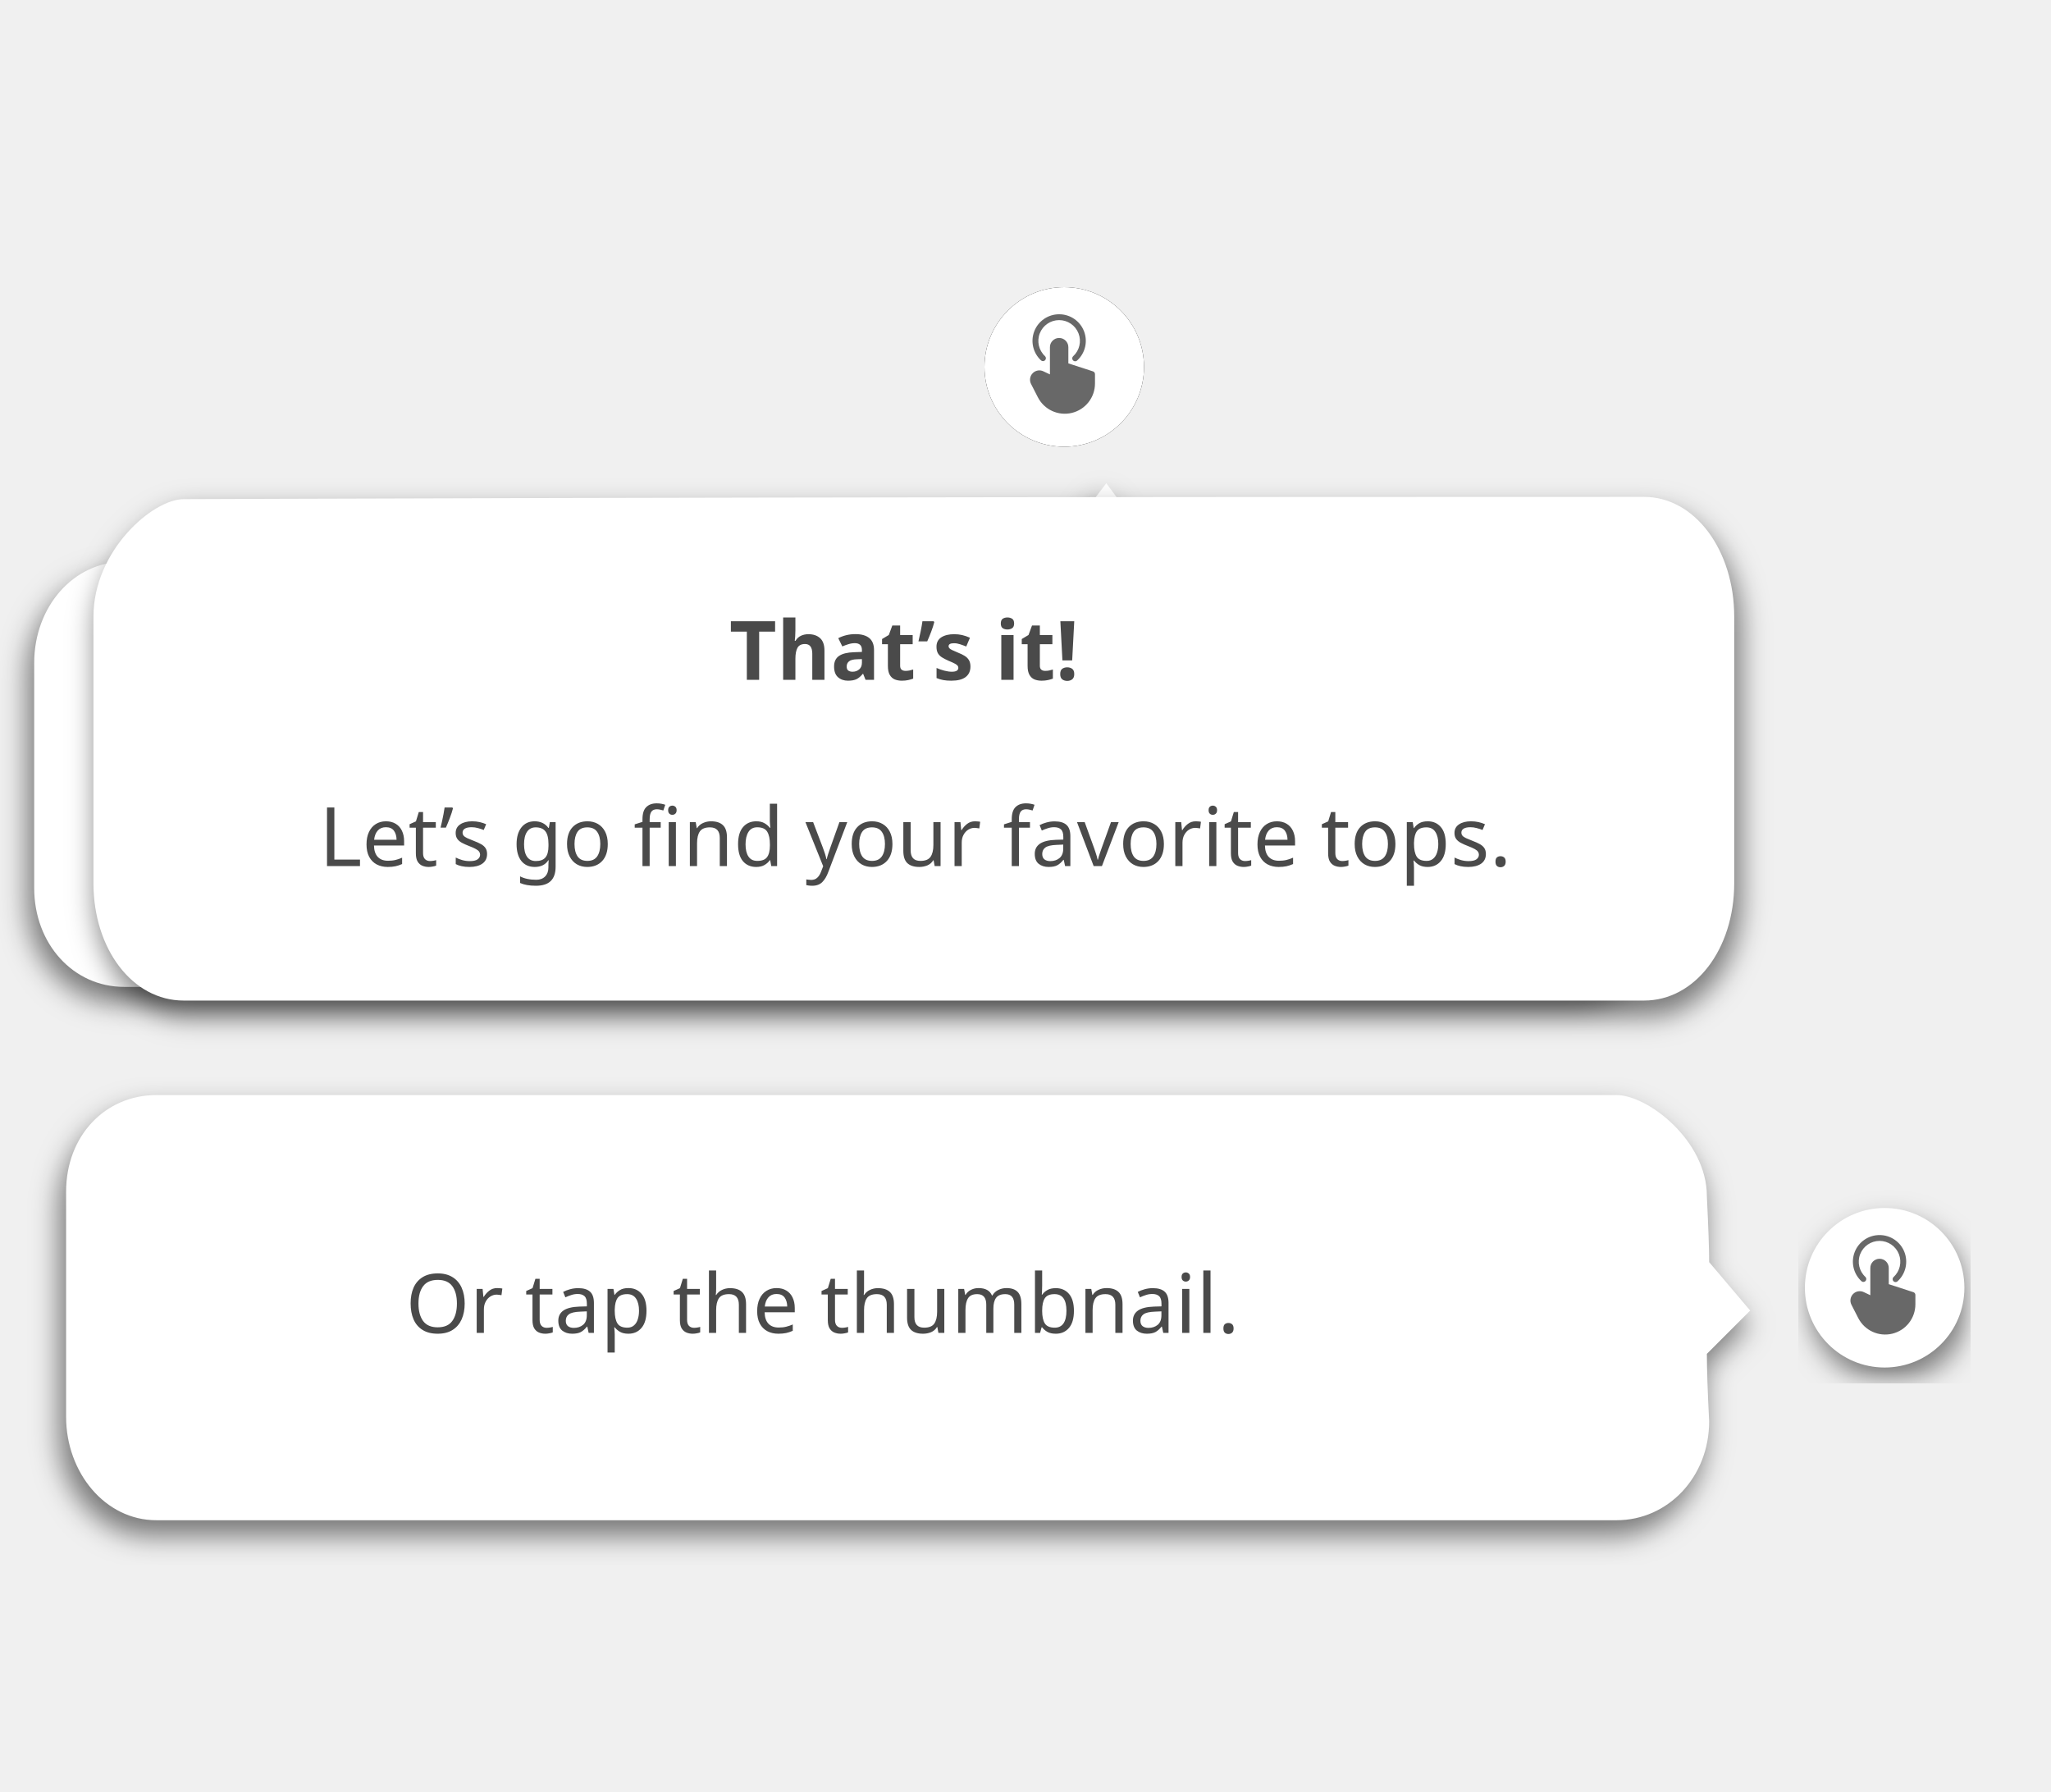
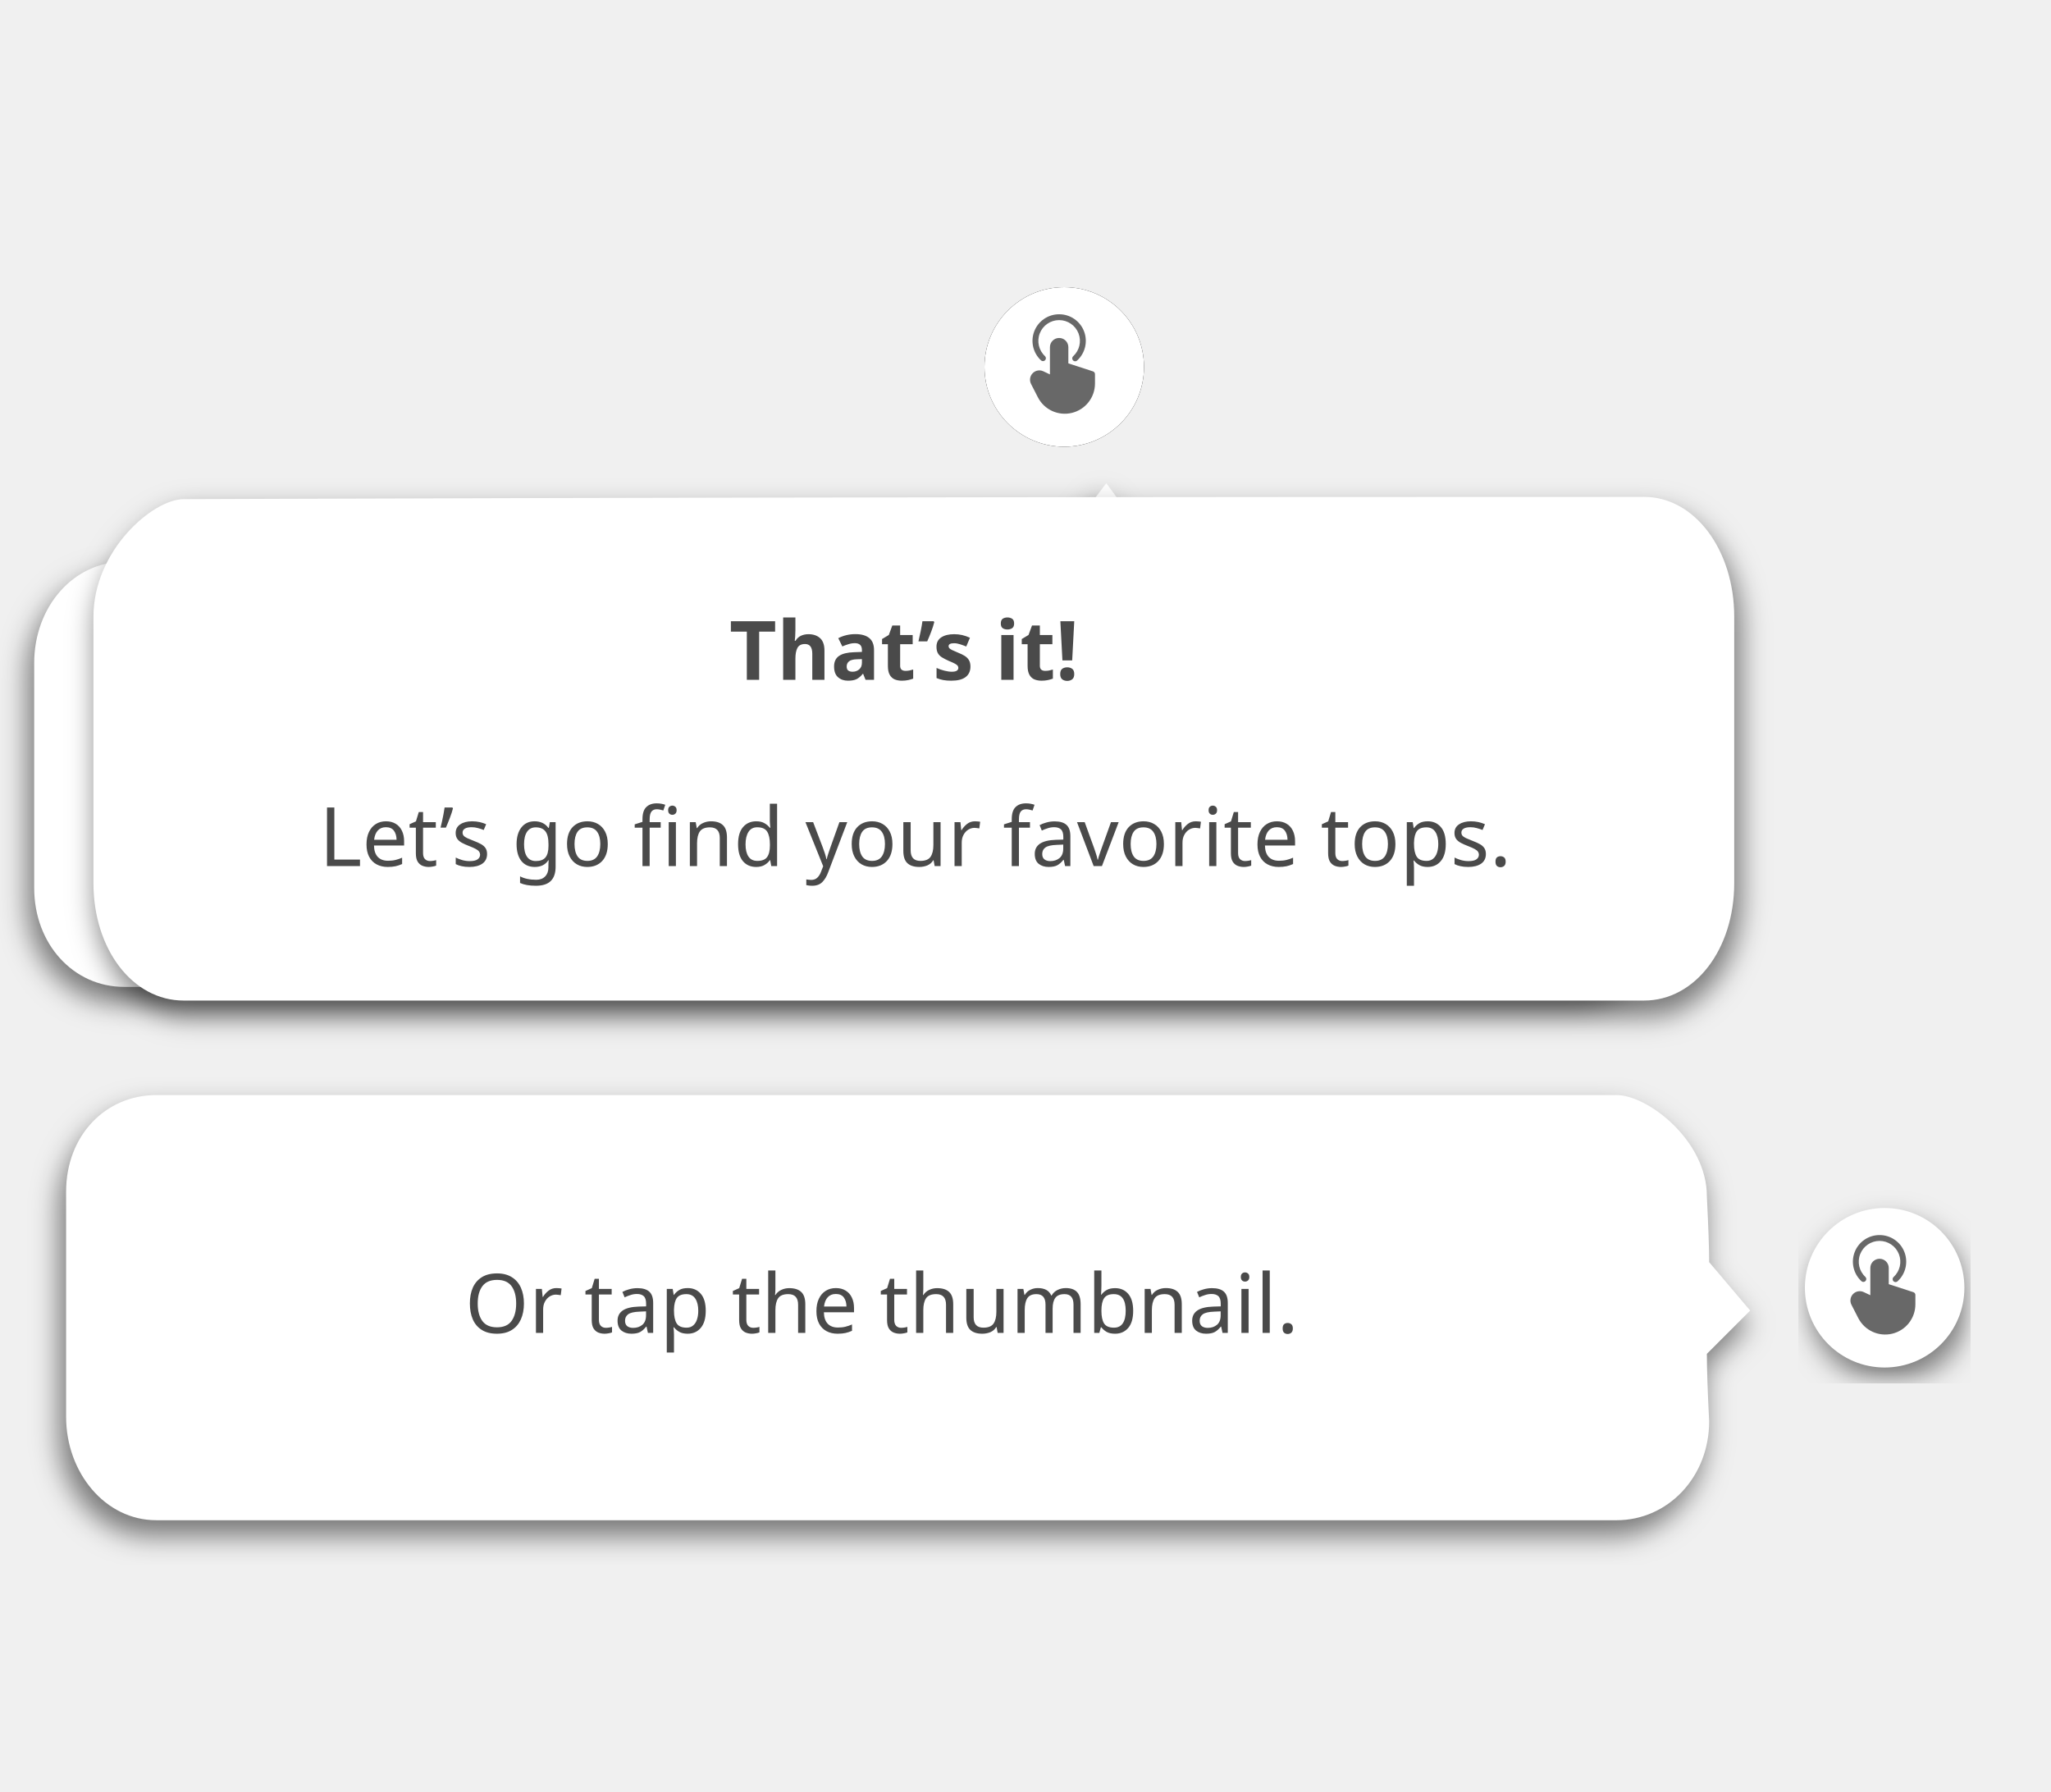
<svg xmlns="http://www.w3.org/2000/svg" width="450px" height="393px" viewBox="0 0 450 393" version="1.1">
  <defs>
    <filter x="-4.1%" y="-17.8%" width="107.5%" height="127.6%" filterUnits="objectBoundingBox" id="onb-filter-1">
      <feOffset dx="1" dy="3" in="SourceAlpha" result="shadowOffsetOuter1" />
      <feGaussianBlur stdDeviation="3" in="shadowOffsetOuter1" result="shadowBlurOuter1" />
      <feColorMatrix values="0 0 0 0 0   0 0 0 0 0   0 0 0 0 0  0 0 0 0.5 0" type="matrix" in="shadowBlurOuter1" />
    </filter>
  </defs>
  <g id="Page-1" stroke="none" stroke-width="1" fill="none" fill-rule="evenodd">
    <g id="mini_onboarding_thumb_vertical" transform="translate(-1, 0)">
      <g id="mini_onboarding_1" transform="translate(7, 63)">
        <g id="popup" transform="translate(0, 43)">
          <g id="popup-2" transform="translate(180.6284, 55.5) scale(-1, 1) translate(-180.6284, -55.5) translate(0.128426, 0)">
            <g id="onb-path-1-link" fill="#000000" fill-rule="nonzero" filter="url(#onb-filter-1)">
              <path d="M20.243,17.229 C23.617,17.229 111.702,17.231 111.702,17.231 L124.4,-1.13686838e-13 L137.456,17.229 L339.885,17.229 C351.065,17.229 360.128,27.168 360.128,39.429 L360.128,88.8 C360.128,101.061 351.065,111 339.885,111 L20.243,111 C9.063,111 -8.31335001e-13,101.061 -8.31335001e-13,88.8 L-8.31335001e-13,39.429 C-8.31335001e-13,27.168 13.495,17.229 20.243,17.229 Z" id="onb-path-1" />
            </g>
            <g id="onb-path-1-link" fill="#FFFFFF">
              <path d="M20.243,17.229 C23.617,17.229 111.702,17.231 111.702,17.231 L124.4,-1.13686838e-13 L137.456,17.229 L339.885,17.229 C351.065,17.229 359.628,27.168 359.628,39.429 L359.628,88.8 C359.628,101.061 351.065,110.5 339.885,110.5 L20.243,110.5 C9.063,110.5 -8.31335001e-13,101.061 -8.31335001e-13,88.8 L-8.31335001e-13,39.429 C-8.31335001e-13,27.168 13.495,17.229 20.243,17.229 Z" id="onb-path-1" />
            </g>
          </g>
          <g id="Let’s-change-the-sho" transform="translate(52, 40)" fill="#4A4A4A" font-family="Muli-Regular, Muli" font-size="18" font-weight="normal">
            <text id="Go-ahead,-tap-the-shoulder.">
              <tspan x="10" y="33">Go ahead, tap the shoulder.</tspan>
            </text>
          </g>
        </g>
        <g id="tap_button" transform="translate(210, 0)">
          <g id="Group">
            <g id="Ellipse_17-2">
              <g id="onb-path-3-link" fill="#000000" fill-rule="nonzero">
                <circle id="onb-path-3" cx="17.5" cy="17.5" r="17.5" />
              </g>
              <g id="onb-path-3-link" fill="#FFFFFF">
                <circle id="onb-path-3" cx="17.5" cy="17.5" r="17.5" />
              </g>
            </g>
          </g>
          <g id="tap" transform="translate(9.965185, 5.942222)" fill="#686868" fill-rule="nonzero">
            <g id="Group_48" transform="translate(0.027963, 5.199444)">
              <g id="Group_47">
                <path d="M13.809,7.328 L8.41,5.574 L8.41,2.022 C8.41,0.905 7.505,0 6.388,0 C5.271,0 4.366,0.905 4.366,2.022 L4.366,7.994 L2.921,7.31 C2.129,6.935 1.187,7.106 0.577,7.735 C-0.033,8.363 -0.175,9.311 0.224,10.09 L1.719,13.011 C3.114,15.739 6.197,17.156 9.176,16.438 C12.154,15.72 14.253,13.055 14.253,9.991 L14.253,7.937 C14.253,7.659 14.074,7.413 13.809,7.328 Z" id="Onb-path_41" />
              </g>
            </g>
            <g id="Group_50" transform="translate(0.281296, 0)">
              <g id="Group_49">
                <path d="M6.135,0 C3.724,-0.006 1.559,1.472 0.685,3.718 C-0.189,5.965 0.408,8.517 2.189,10.142 C2.451,10.353 2.831,10.324 3.059,10.076 C3.287,9.829 3.284,9.448 3.052,9.204 C1.666,7.933 1.202,5.941 1.884,4.189 C2.566,2.436 4.254,1.282 6.134,1.282 C8.015,1.282 9.702,2.436 10.384,4.189 C11.066,5.941 10.602,7.933 9.216,9.204 C9.048,9.358 8.975,9.591 9.024,9.814 C9.074,10.037 9.239,10.216 9.457,10.285 C9.674,10.353 9.912,10.301 10.081,10.146 C11.864,8.522 12.464,5.967 11.59,3.719 C10.715,1.471 8.547,-0.008 6.135,0 Z" id="Onb-path_42" />
              </g>
            </g>
          </g>
        </g>
      </g>
      <g id="mini_onboarding_2" transform="translate(15, 240)">
        <g id="popup">
          <g id="popup-2" transform="translate(185.5, 47) scale(-1, 1) translate(-185.5, -47) ">
            <g id="onb-path-5-link" fill="#000000" fill-rule="nonzero" filter="url(#onb-filter-1)">
              <path d="M30.292,0.229 C33.674,0.229 141.137,0.231 141.137,0.231 L166.953,0.229 L350.708,0.229 C361.915,0.229 371,10.168 371,22.429 L371,71.8 C371,84.061 361.915,94 350.708,94 L30.292,94 C19.085,94 10,84.061 10,71.8 C10,65.222 10,60.289 10,57 L0.5,47.635 L10,37.012 C10,34.078 10,29.217 10,22.429 C10,10.168 23.528,0.229 30.292,0.229 Z" id="onb-path-5" />
            </g>
            <g id="onb-path-5-link" transform="translate(1, 0)" fill="#FFFFFF">
              <path d="M29.292,0.229 C32.674,0.229 140.137,0.231 140.137,0.231 L165.953,0.229 L349.708,0.229 C360.915,0.229 369.5,9.168 369.5,21.429 L369.5,70.8 C369.5,83.061 360.915,93.5 349.708,93.5 L29.292,93.5 C18.085,93.5 9,84.061 9,71.8 C9.333,65.222 9.5,60.289 9.5,57 L0,47.5 L9,36.882 C9,33.972 9.167,29.154 9.5,22.429 C9.5,10.168 22.528,0.229 29.292,0.229 Z" id="onb-path-5" />
            </g>
          </g>
          <text id="tap-these-thumbnails." fill="#4A4A4A" font-family="Muli-Regular, Muli" font-size="18" font-weight="normal">
-             <tspan x="75" y="52.4">Or tap the thumbnail.</tspan>
+             <tspan x="88" y="52.4">Or tap the thumbnail.</tspan>
          </text>
        </g>
        <g id="tap_button" transform="translate(382, 25)">
          <g id="Group">
            <g id="Ellipse_17-2">
              <g id="onb-path-7-link" fill="#000000" fill-rule="nonzero" filter="url(#onb-filter-1)">
                <circle id="onb-path-7" cx="17.5" cy="17.5" r="17.5" />
              </g>
              <g id="onb-path-7-link" fill="#FFFFFF">
                <circle id="onb-path-7" cx="17.5" cy="17.5" r="17.5" />
              </g>
            </g>
          </g>
          <g id="tap" transform="translate(9.965185, 5.942222)" fill="#686868" fill-rule="nonzero">
            <g id="Group_48" transform="translate(0.027963, 5.199444)">
              <g id="Group_47">
                <path d="M13.809,7.328 L8.41,5.574 L8.41,2.022 C8.41,0.905 7.505,0 6.388,0 C5.271,0 4.366,0.905 4.366,2.022 L4.366,7.994 L2.921,7.31 C2.129,6.935 1.187,7.106 0.577,7.735 C-0.033,8.363 -0.175,9.311 0.224,10.09 L1.719,13.011 C3.114,15.739 6.197,17.156 9.176,16.438 C12.154,15.72 14.253,13.055 14.253,9.991 L14.253,7.937 C14.253,7.659 14.074,7.413 13.809,7.328 Z" id="Onb-path_41" />
              </g>
            </g>
            <g id="Group_50" transform="translate(0.281296, 0)">
              <g id="Group_49">
                <path d="M6.135,0 C3.724,-0.006 1.559,1.472 0.685,3.718 C-0.189,5.965 0.408,8.517 2.189,10.142 C2.451,10.353 2.831,10.324 3.059,10.076 C3.287,9.829 3.284,9.448 3.052,9.204 C1.666,7.933 1.202,5.941 1.884,4.189 C2.566,2.436 4.254,1.282 6.134,1.282 C8.015,1.282 9.702,2.436 10.384,4.189 C11.066,5.941 10.602,7.933 9.216,9.204 C9.048,9.358 8.975,9.591 9.024,9.814 C9.074,10.037 9.239,10.216 9.457,10.285 C9.674,10.353 9.912,10.301 10.081,10.146 C11.864,8.522 12.464,5.967 11.59,3.719 C10.715,1.471 8.547,-0.008 6.135,0 Z" id="Onb-path_42" />
              </g>
            </g>
          </g>
        </g>
      </g>
      <g id="mini_onboarding_3" transform="translate(21, 109)">
        <g id="popup-2" transform="translate(180.5, 55.5) translate(-180.5, -55.5) translate(0, -0)">
          <g id="onb-path-35-link" fill="#000000" fill-rule="nonzero" filter="url(#onb-filter-1)">
            <path d="M20.292,1.13686838e-13 C22.547,1.13686838e-13 129.352,1.5476509e-13 340.708,2.36921593e-13 C351.915,2.33840725e-13 361,11.765 361,26.278 L361,84.722 C361,99.235 351.915,111 340.708,111 L20.292,111 C9.085,111 -8.52651283e-13,99.235 -8.52651283e-13,84.722 L-8.52651283e-13,26.278 C-8.52651283e-13,11.765 13.528,1.13686838e-13 20.292,1.13686838e-13 Z" id="onb-path-35" />
          </g>
          <g id="onb-path-35-link" fill="#FFFFFF">
            <path d="M20.292,0.5 C22.55,0.5 129.352,1.523226e-13 340.708,2.34479103e-13 C351.915,2.31398235e-13 360.5,11.765 360.5,26.278 L360.5,84.722 C360.5,99.235 351.915,110.5 340.708,110.5 L20.292,110.5 C9.085,110.5 0.5,99.235 0.5,84.722 L0.5,26.278 C0.5,11.765 13.528,0.5 20.292,0.5 Z" id="onb-path-35" />
          </g>
        </g>
        <g id="That’s-it!" transform="translate(140, 22)" fill="#4A4A4A" font-family="Muli-Bold, Muli" font-size="18" font-weight="bold">
          <text>
            <tspan x="0" y="18.141">That’s it!</tspan>
          </text>
        </g>
        <g id="Let’s-go-find-your-f" transform="translate(50, 63)" fill="#4A4A4A" font-family="Muli-Regular, Muli" font-size="18" font-weight="normal">
          <text id="Let’s-go-find-your-favorite-tops.">
            <tspan x="0" y="18">Let’s go find your favorite tops.</tspan>
          </text>
        </g>
      </g>
      <rect id="mini_onboarding_touch" fill-opacity="0" fill="#800000" fill-rule="nonzero" x="1" y="0" width="439" height="440" />
    </g>
  </g>
</svg>
